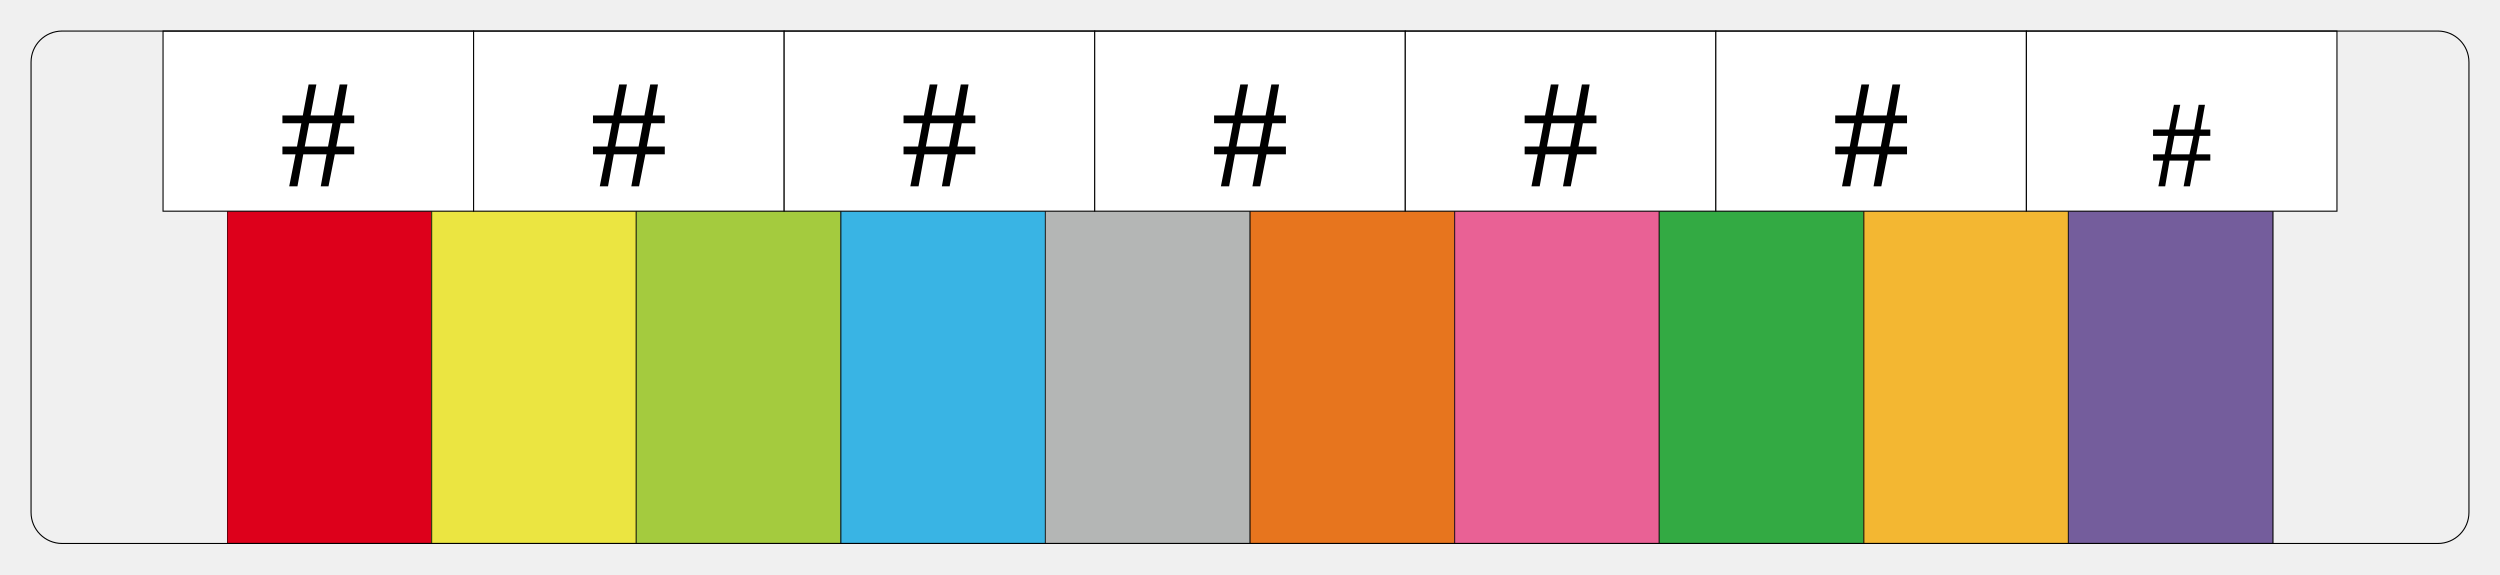
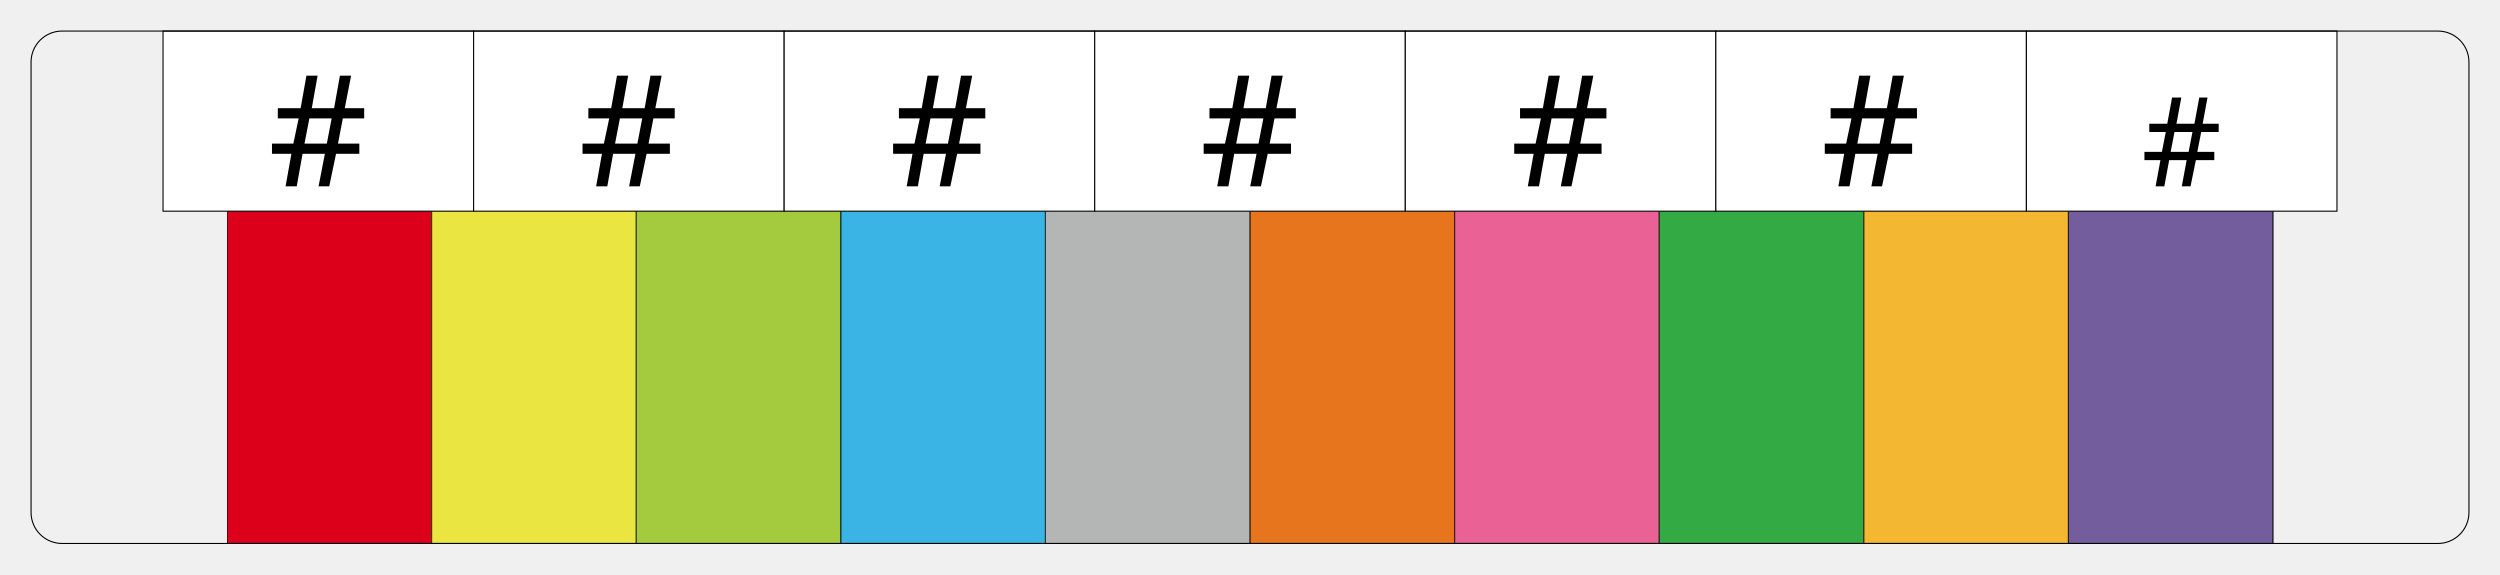
<svg xmlns="http://www.w3.org/2000/svg" id="root-0" width="80.5mm" height="18.5mm" viewBox="0 0 80.5 18.5" version="1.1">
  <g id="br-0" transform="translate(7.31 5.8)">
    <svg width="6.588mm" height="11.7mm">
      <rect width="6.588" height="11.7" x="0.0" y="0.0" fill="#dd001b" stroke="#000" stroke-width="0.035" />
    </svg>
  </g>
  <g id="br-1" transform="translate(13.898 5.8)">
    <svg width="6.588mm" height="11.7mm">
      <rect width="6.588" height="11.7" x="0.0" y="0.0" fill="#ebe541" stroke="#000" stroke-width="0.035" />
    </svg>
  </g>
  <g id="br-2" transform="translate(20.486 5.8)">
    <svg width="6.588mm" height="11.7mm">
      <rect width="6.588" height="11.7" x="0.0" y="0.0" fill="#a4cb3e" stroke="#000" stroke-width="0.035" />
    </svg>
  </g>
  <g id="br-3" transform="translate(27.074 5.8)">
    <svg width="6.588mm" height="11.7mm">
      <rect width="6.588" height="11.7" x="0.0" y="0.0" fill="#39b4e4" stroke="#000" stroke-width="0.035" />
    </svg>
  </g>
  <g id="br-4" transform="translate(33.662 5.8)">
    <svg width="6.588mm" height="11.7mm">
      <rect width="6.588" height="11.7" x="0.0" y="0.0" fill="#b4b6b5" stroke="#000" stroke-width="0.035" />
    </svg>
  </g>
  <g id="br-5" transform="translate(40.25 5.8)">
    <svg width="6.588mm" height="11.7mm">
      <rect width="6.588" height="11.7" x="0.0" y="0.0" fill="#e7751e" stroke="#000" stroke-width="0.035" />
    </svg>
  </g>
  <g id="br-6" transform="translate(46.838 5.8)">
    <svg width="6.588mm" height="11.7mm">
      <rect width="6.588" height="11.7" x="0.0" y="0.0" fill="#e96195" stroke="#000" stroke-width="0.035" />
    </svg>
  </g>
  <g id="br-7" transform="translate(53.426 5.8)">
    <svg width="6.588mm" height="11.7mm">
      <rect width="6.588" height="11.7" x="0.0" y="0.0" fill="#33aa43" stroke="#000" stroke-width="0.035" />
    </svg>
  </g>
  <g id="br-8" transform="translate(60.014 5.8)">
    <svg width="6.588mm" height="11.7mm">
      <rect width="6.588" height="11.7" x="0.0" y="0.0" fill="#f3b732" stroke="#000" stroke-width="0.035" />
    </svg>
  </g>
  <g id="br-9" transform="translate(66.602 5.8)">
    <svg width="6.588mm" height="11.7mm">
      <rect width="6.588" height="11.7" x="0.0" y="0.0" fill="#745d9c" stroke="#000" stroke-width="0.035" />
    </svg>
  </g>
  <g id="t-1" transform="translate(5.25 1)">
    <rect width="10.0" height="5.8" x="0" y="0" rx="0" ry="0" fill="white" stroke="#000" stroke-width="0.035" />
-     <text x="5" y="5" text-anchor="middle" font-size="5">#</text>
+     <text x="5" y="5" text-anchor="middle" font-size="5" font-family="sans-serif">#</text>
  </g>
  <g id="t-2" transform="translate(15.25 1)">
    <rect width="10.0" height="5.8" x="0" y="0" rx="0" ry="0" fill="white" stroke="#000" stroke-width="0.035" />
-     <text x="5" y="5" text-anchor="middle" font-size="5">#</text>
+     <text x="5" y="5" text-anchor="middle" font-size="5" font-family="sans-serif">#</text>
  </g>
  <g id="t-3" transform="translate(25.25 1)">
    <rect width="10.0" height="5.8" x="0" y="0" rx="0" ry="0" fill="white" stroke="#000" stroke-width="0.035" />
-     <text x="5" y="5" text-anchor="middle" font-size="5">#</text>
+     <text x="5" y="5" text-anchor="middle" font-size="5" font-family="sans-serif">#</text>
  </g>
  <g id="t-4" transform="translate(35.25 1)">
    <rect width="10.0" height="5.8" x="0" y="0" rx="0" ry="0" fill="white" stroke="#000" stroke-width="0.035" />
-     <text x="5" y="5" text-anchor="middle" font-size="5">#</text>
+     <text x="5" y="5" text-anchor="middle" font-size="5" font-family="sans-serif">#</text>
  </g>
  <g id="t-5" transform="translate(45.25 1)">
    <rect width="10.0" height="5.8" x="0" y="0" rx="0" ry="0" fill="white" stroke="#000" stroke-width="0.035" />
-     <text x="5" y="5" text-anchor="middle" font-size="5">#</text>
+     <text x="5" y="5" text-anchor="middle" font-size="5" font-family="sans-serif">#</text>
  </g>
  <g id="t-6" transform="translate(55.25 1)">
    <rect width="10.0" height="5.8" x="0" y="0" rx="0" ry="0" fill="white" stroke="#000" stroke-width="0.035" />
-     <text x="5" y="5" text-anchor="middle" font-size="5">#</text>
+     <text x="5" y="5" text-anchor="middle" font-size="5" font-family="sans-serif">#</text>
  </g>
  <g id="t-7" transform="translate(65.25 1)">
    <rect width="10.0" height="5.8" x="0" y="0" rx="0" ry="0" fill="white" stroke="#000" stroke-width="0.035" />
-     <text x="5" y="5" text-anchor="middle" font-size="4">#</text>
+     <text x="5" y="5" text-anchor="middle" font-size="4" font-family="sans-serif">#</text>
  </g>
  <g id="body-0" transform="translate(1 1)">
    <rect width="78.5" height="16.5" x="0.0" y="0.0" rx="1" ry="1" fill="none" stroke="#000" stroke-width="0.035" />
  </g>
</svg>
